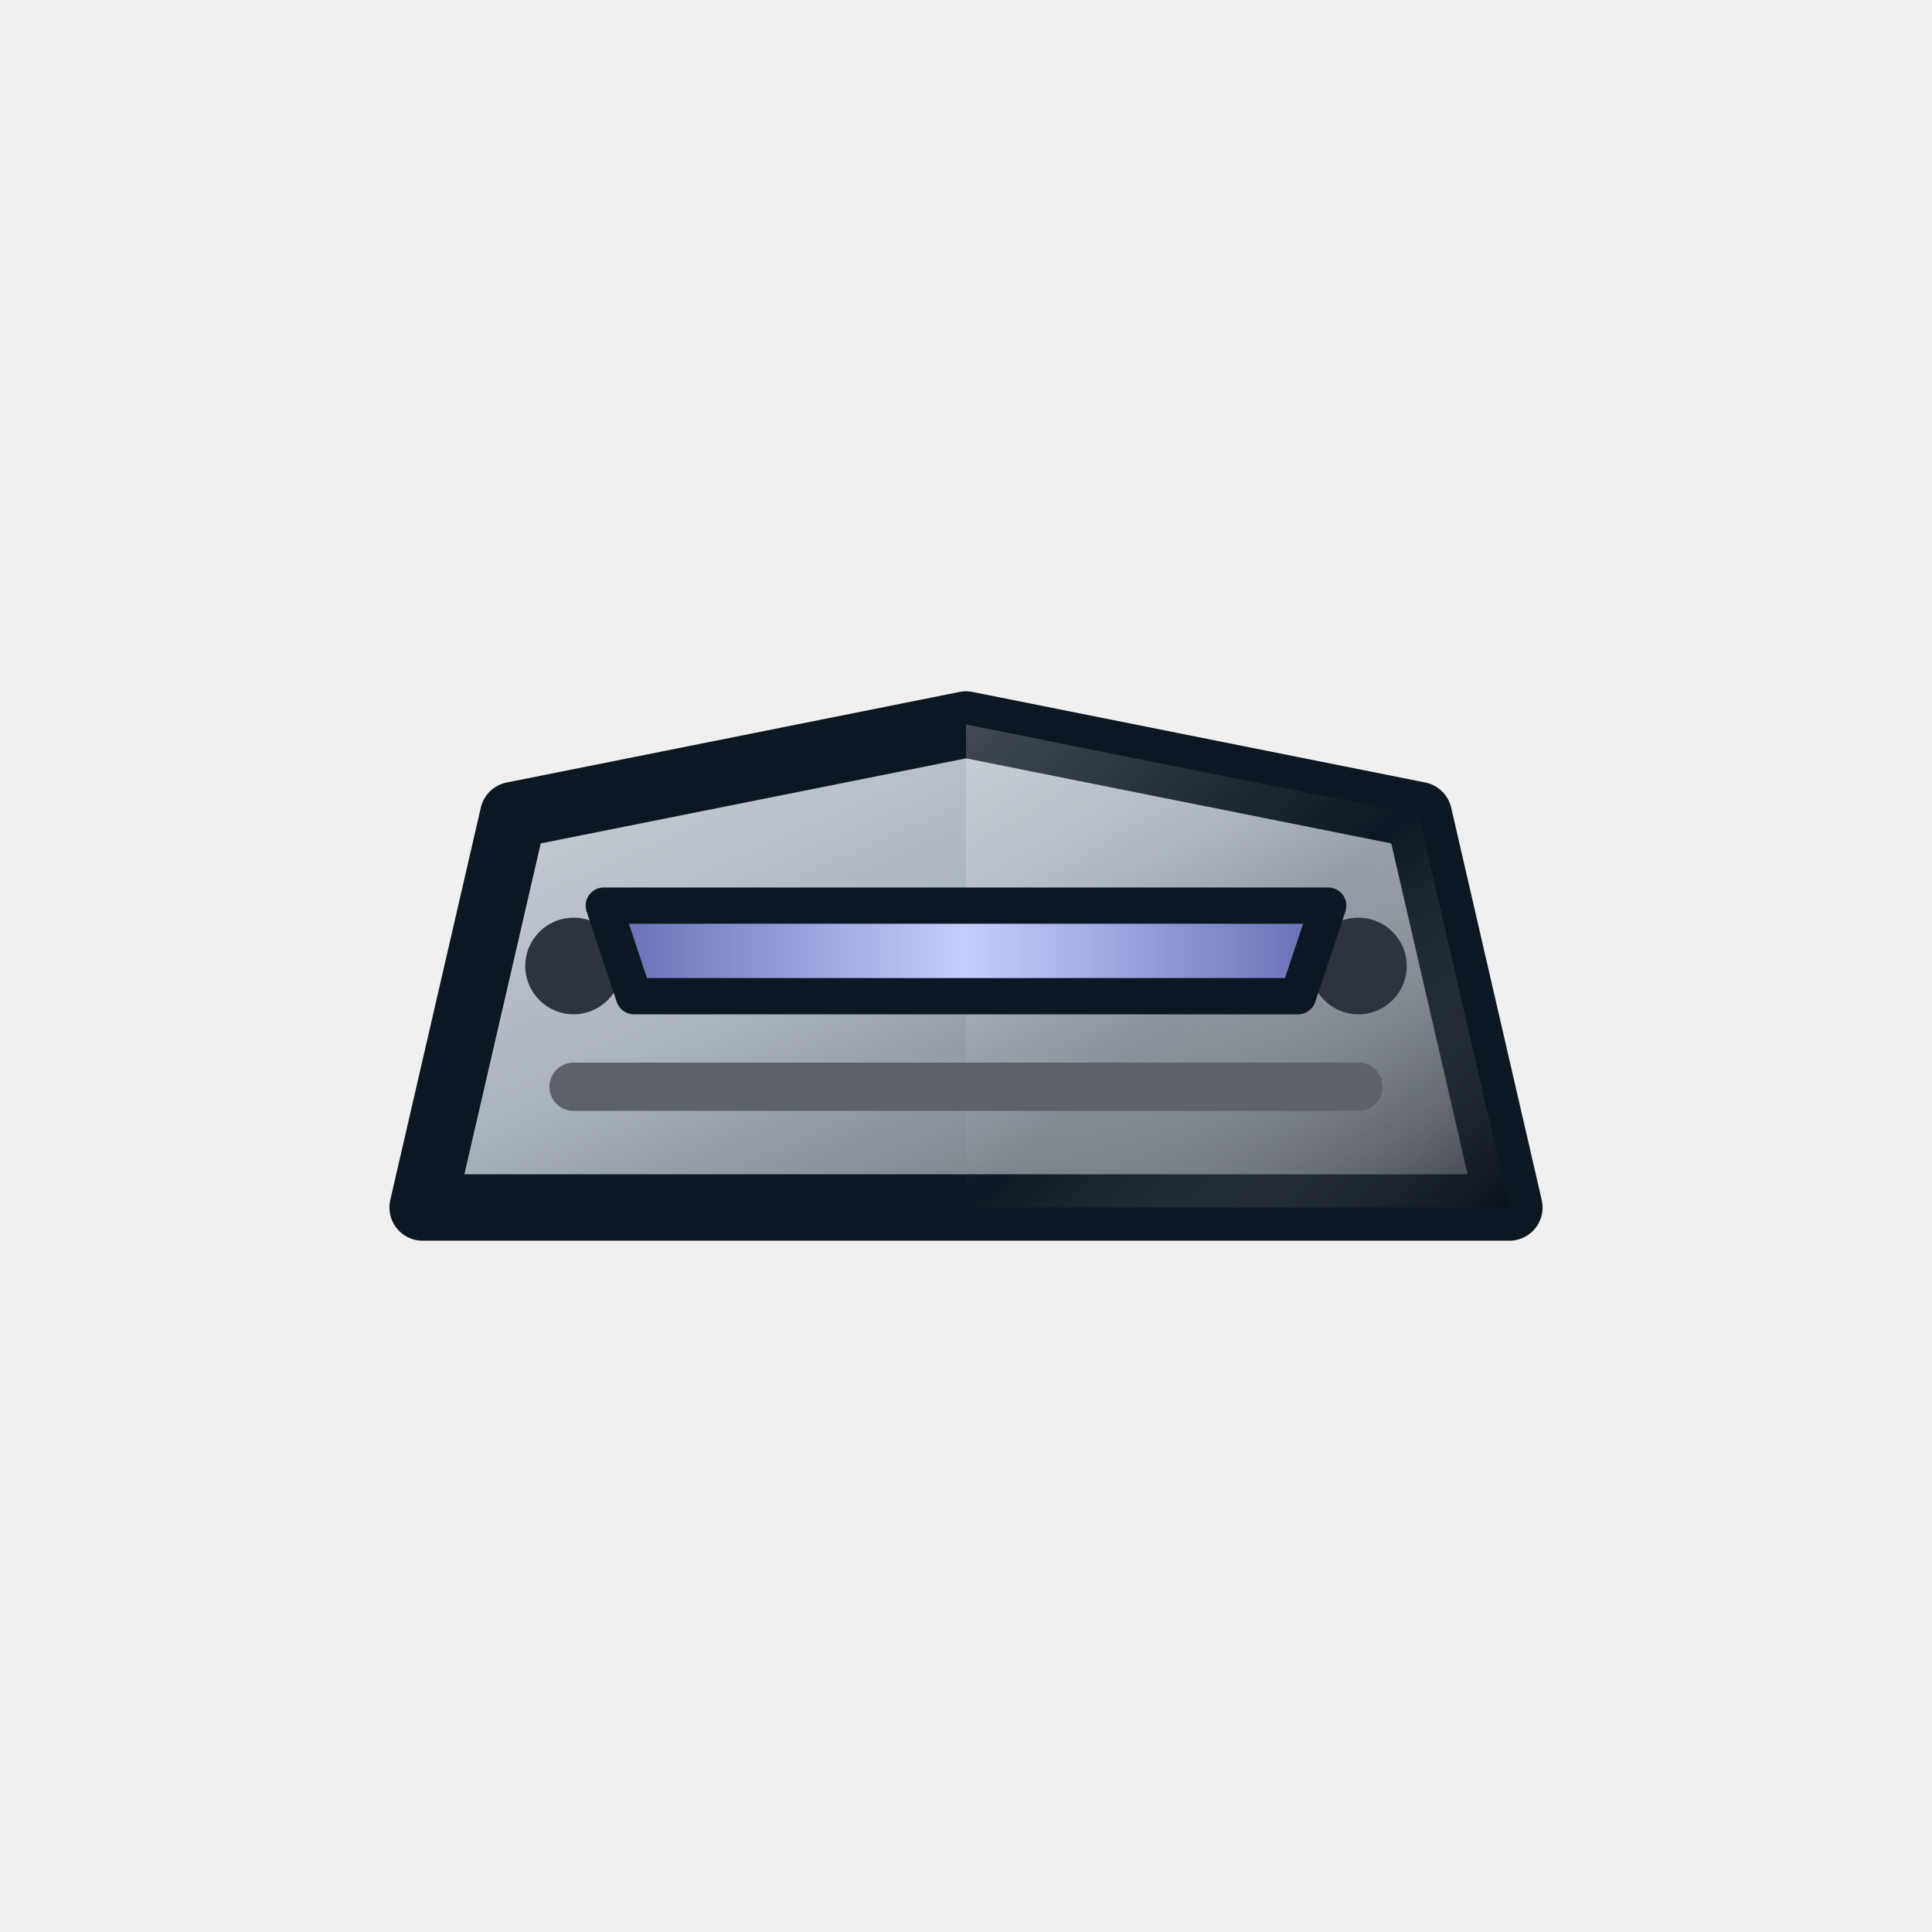
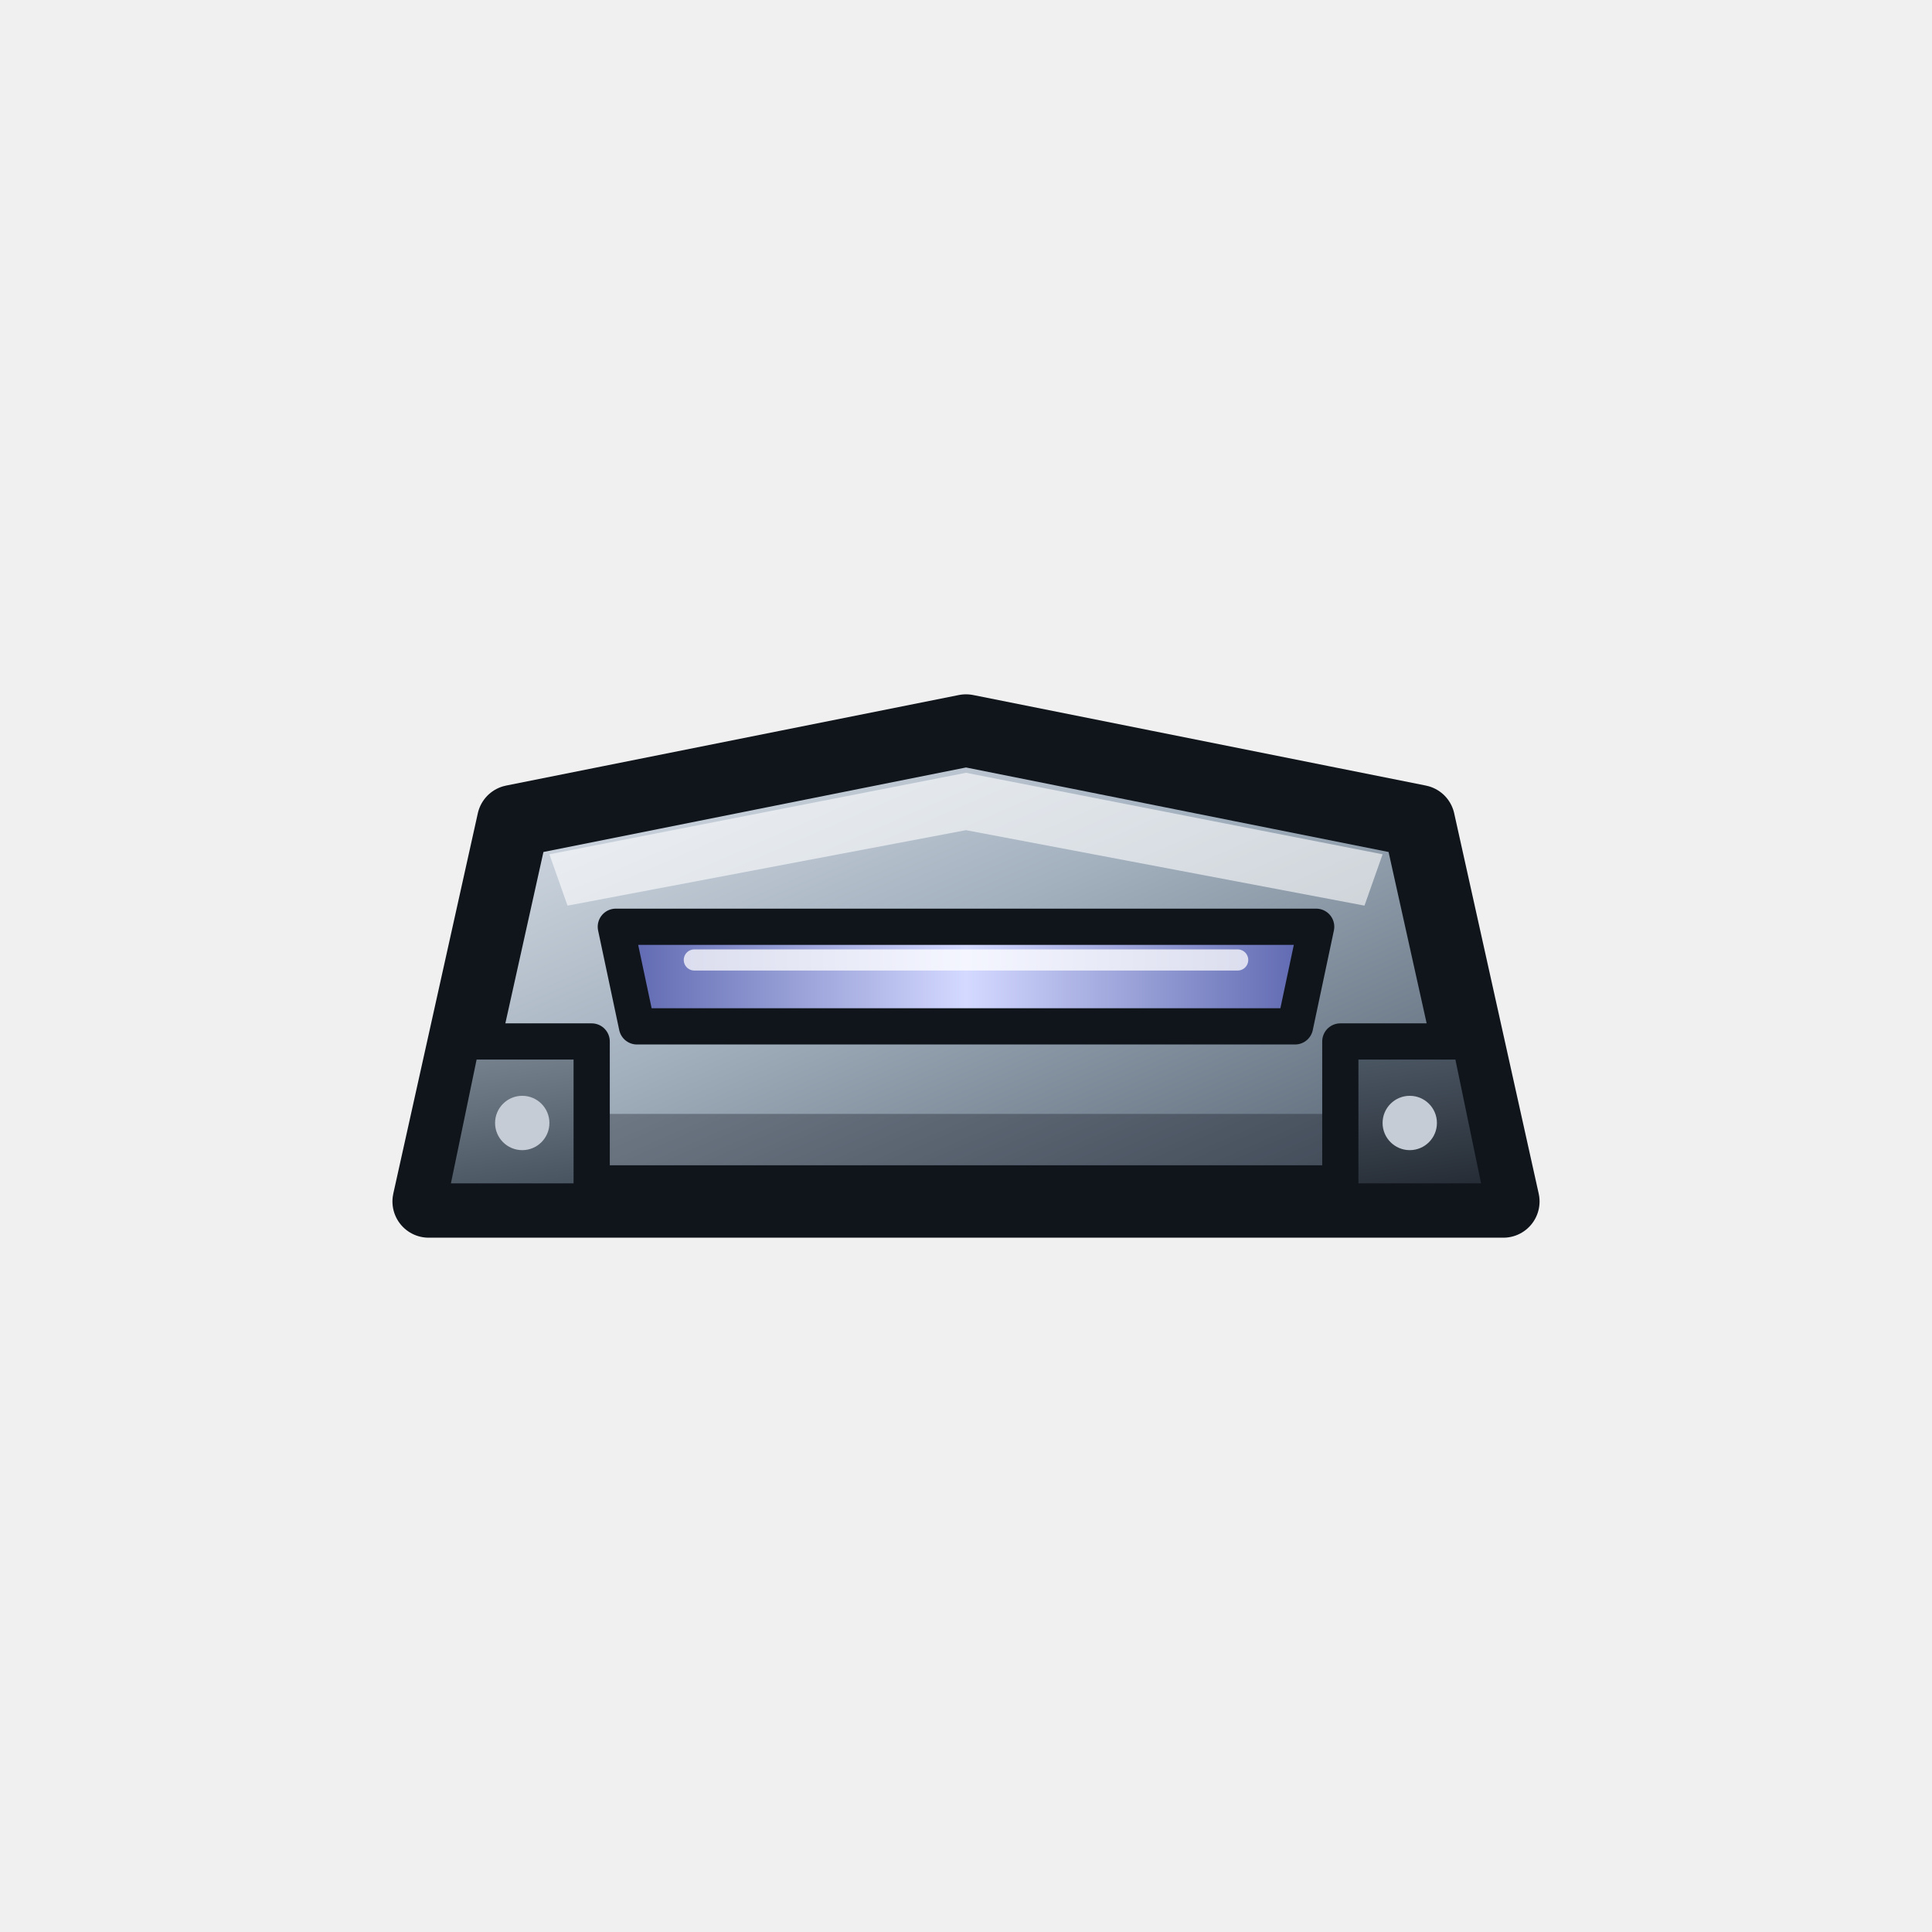
<svg xmlns="http://www.w3.org/2000/svg" viewBox="0 0 64 64">
  <defs>
    <linearGradient id="accent-fill" x1="0" y1="0" x2="1" y2="1">
-       <stop id="accent-light" offset="0" stop-color="#f2b393" />
-       <stop id="accent-base" offset="0.5" stop-color="#e8743b" />
-       <stop id="accent-dark" offset="1" stop-color="#8b4623" />
+       <stop id="accent-light" offset="0" stop-color="#ffa36b" />
+       <stop id="accent-base" offset="0.55" stop-color="#e8743b" />
+       <stop id="accent-dark" offset="1" stop-color="#9c4119" />
    </linearGradient>
-     <linearGradient id="ma9b3be4550" x1="0" y1="0" x2="1" y2="1">
-       <stop offset="0" stop-color="#d0d5db" />
-       <stop offset="0.45" stop-color="#a9b3be" />
-       <stop offset="1" stop-color="#545a5f" />
+     <linearGradient id="steel" x1="0" y1="0" x2="1" y2="1">
+       <stop offset="0" stop-color="#e3e9f0" />
+       <stop offset="0.45" stop-color="#a3b0be" />
+       <stop offset="1" stop-color="#4d5a69" />
    </linearGradient>
-     <linearGradient id="sheen" x1="0" y1="0" x2="1" y2="1">
-       <stop offset="0" stop-color="#ffffff" stop-opacity="0.22" />
-       <stop offset="0.5" stop-color="#ffffff" stop-opacity="0" />
-       <stop offset="1" stop-color="#03070c" stop-opacity="0.4" />
+     <linearGradient id="carrier" x1="0" y1="0" x2="1" y2="1">
+       <stop offset="0" stop-color="#7d8995" />
+       <stop offset="0.5" stop-color="#4a5562" />
+       <stop offset="1" stop-color="#20262e" />
    </linearGradient>
    <linearGradient id="phase" x1="0" y1="0" x2="1" y2="0">
-       <stop offset="0" stop-color="#636db2" />
-       <stop offset="0.5" stop-color="#c6ceff" />
-       <stop offset="1" stop-color="#636db2" />
+       <stop offset="0" stop-color="#5a64ad" />
+       <stop offset="0.5" stop-color="#d3d9ff" />
+       <stop offset="1" stop-color="#5a64ad" />
    </linearGradient>
  </defs>
-   <g id="base" stroke="#0b1722" stroke-width="2.2" stroke-linejoin="round" stroke-linecap="round">
-     <path d="M14 40 L17 27 L32 24 L47 27 L50 40 Z" fill="url(#ma9b3be4550)" />
-     <path d="M32 24 L47 27 L50 40 L32 40 Z" fill="url(#sheen)" stroke="none" />
-     <path d="M19 36 L45 36" fill="none" stroke="#5d6268" stroke-width="1.6" />
-     <circle cx="19" cy="32" r="1.6" fill="#2c343e" stroke="none" />
-     <circle cx="45" cy="32" r="1.6" fill="#2c343e" stroke="none" />
+   <g id="base" stroke="#10151c" stroke-width="2.4" stroke-linejoin="round" stroke-linecap="round">
+     <path d="M14.2 39.8 L17 27.2 L32 24.2 L47 27.2 L49.8 39.8 Z" fill="url(#steel)" />
+     <path d="M18.2 28.3 L32 25.6 L45.8 28.3 L45.2 30 L32 27.5 L18.8 30 Z" fill="#ffffff" fill-opacity="0.6" stroke="none" />
+     <path d="M15.8 36.9 L48.2 36.9 L48.6 38.6 L15.4 38.6 Z" fill="#0a0f16" fill-opacity="0.32" stroke="none" />
+     <path d="M15.3 34.5 L19.6 34.5 L19.6 39.8 L14.2 39.8 Z M48.7 34.5 L44.4 34.5 L44.4 39.8 L49.8 39.8 Z" fill="url(#carrier)" stroke-width="1.2" />
+     <circle cx="17.3" cy="37.2" r="0.9" fill="#c5ccd5" stroke="none" />
+     <circle cx="46.7" cy="37.2" r="0.9" fill="#c5ccd5" stroke="none" />
  </g>
-   <g id="accent" stroke="#0b1722" stroke-width="2.2" stroke-linejoin="round" stroke-linecap="round">
-     <path d="M20 30 L44 30 L43 33 L21 33 Z" fill="url(#phase)" stroke-width="1.2" />
+   <g id="accent" stroke="#10151c" stroke-width="2.4" stroke-linejoin="round" stroke-linecap="round">
+     <path d="M20.4 30.7 L43.6 30.7 L42.9 34 L21.1 34 Z" fill="url(#phase)" stroke-width="1.2" />
+     <path d="M23 31.8 L41 31.8" fill="none" stroke="#ffffff" stroke-opacity="0.75" stroke-width="0.7" />
  </g>
</svg>
